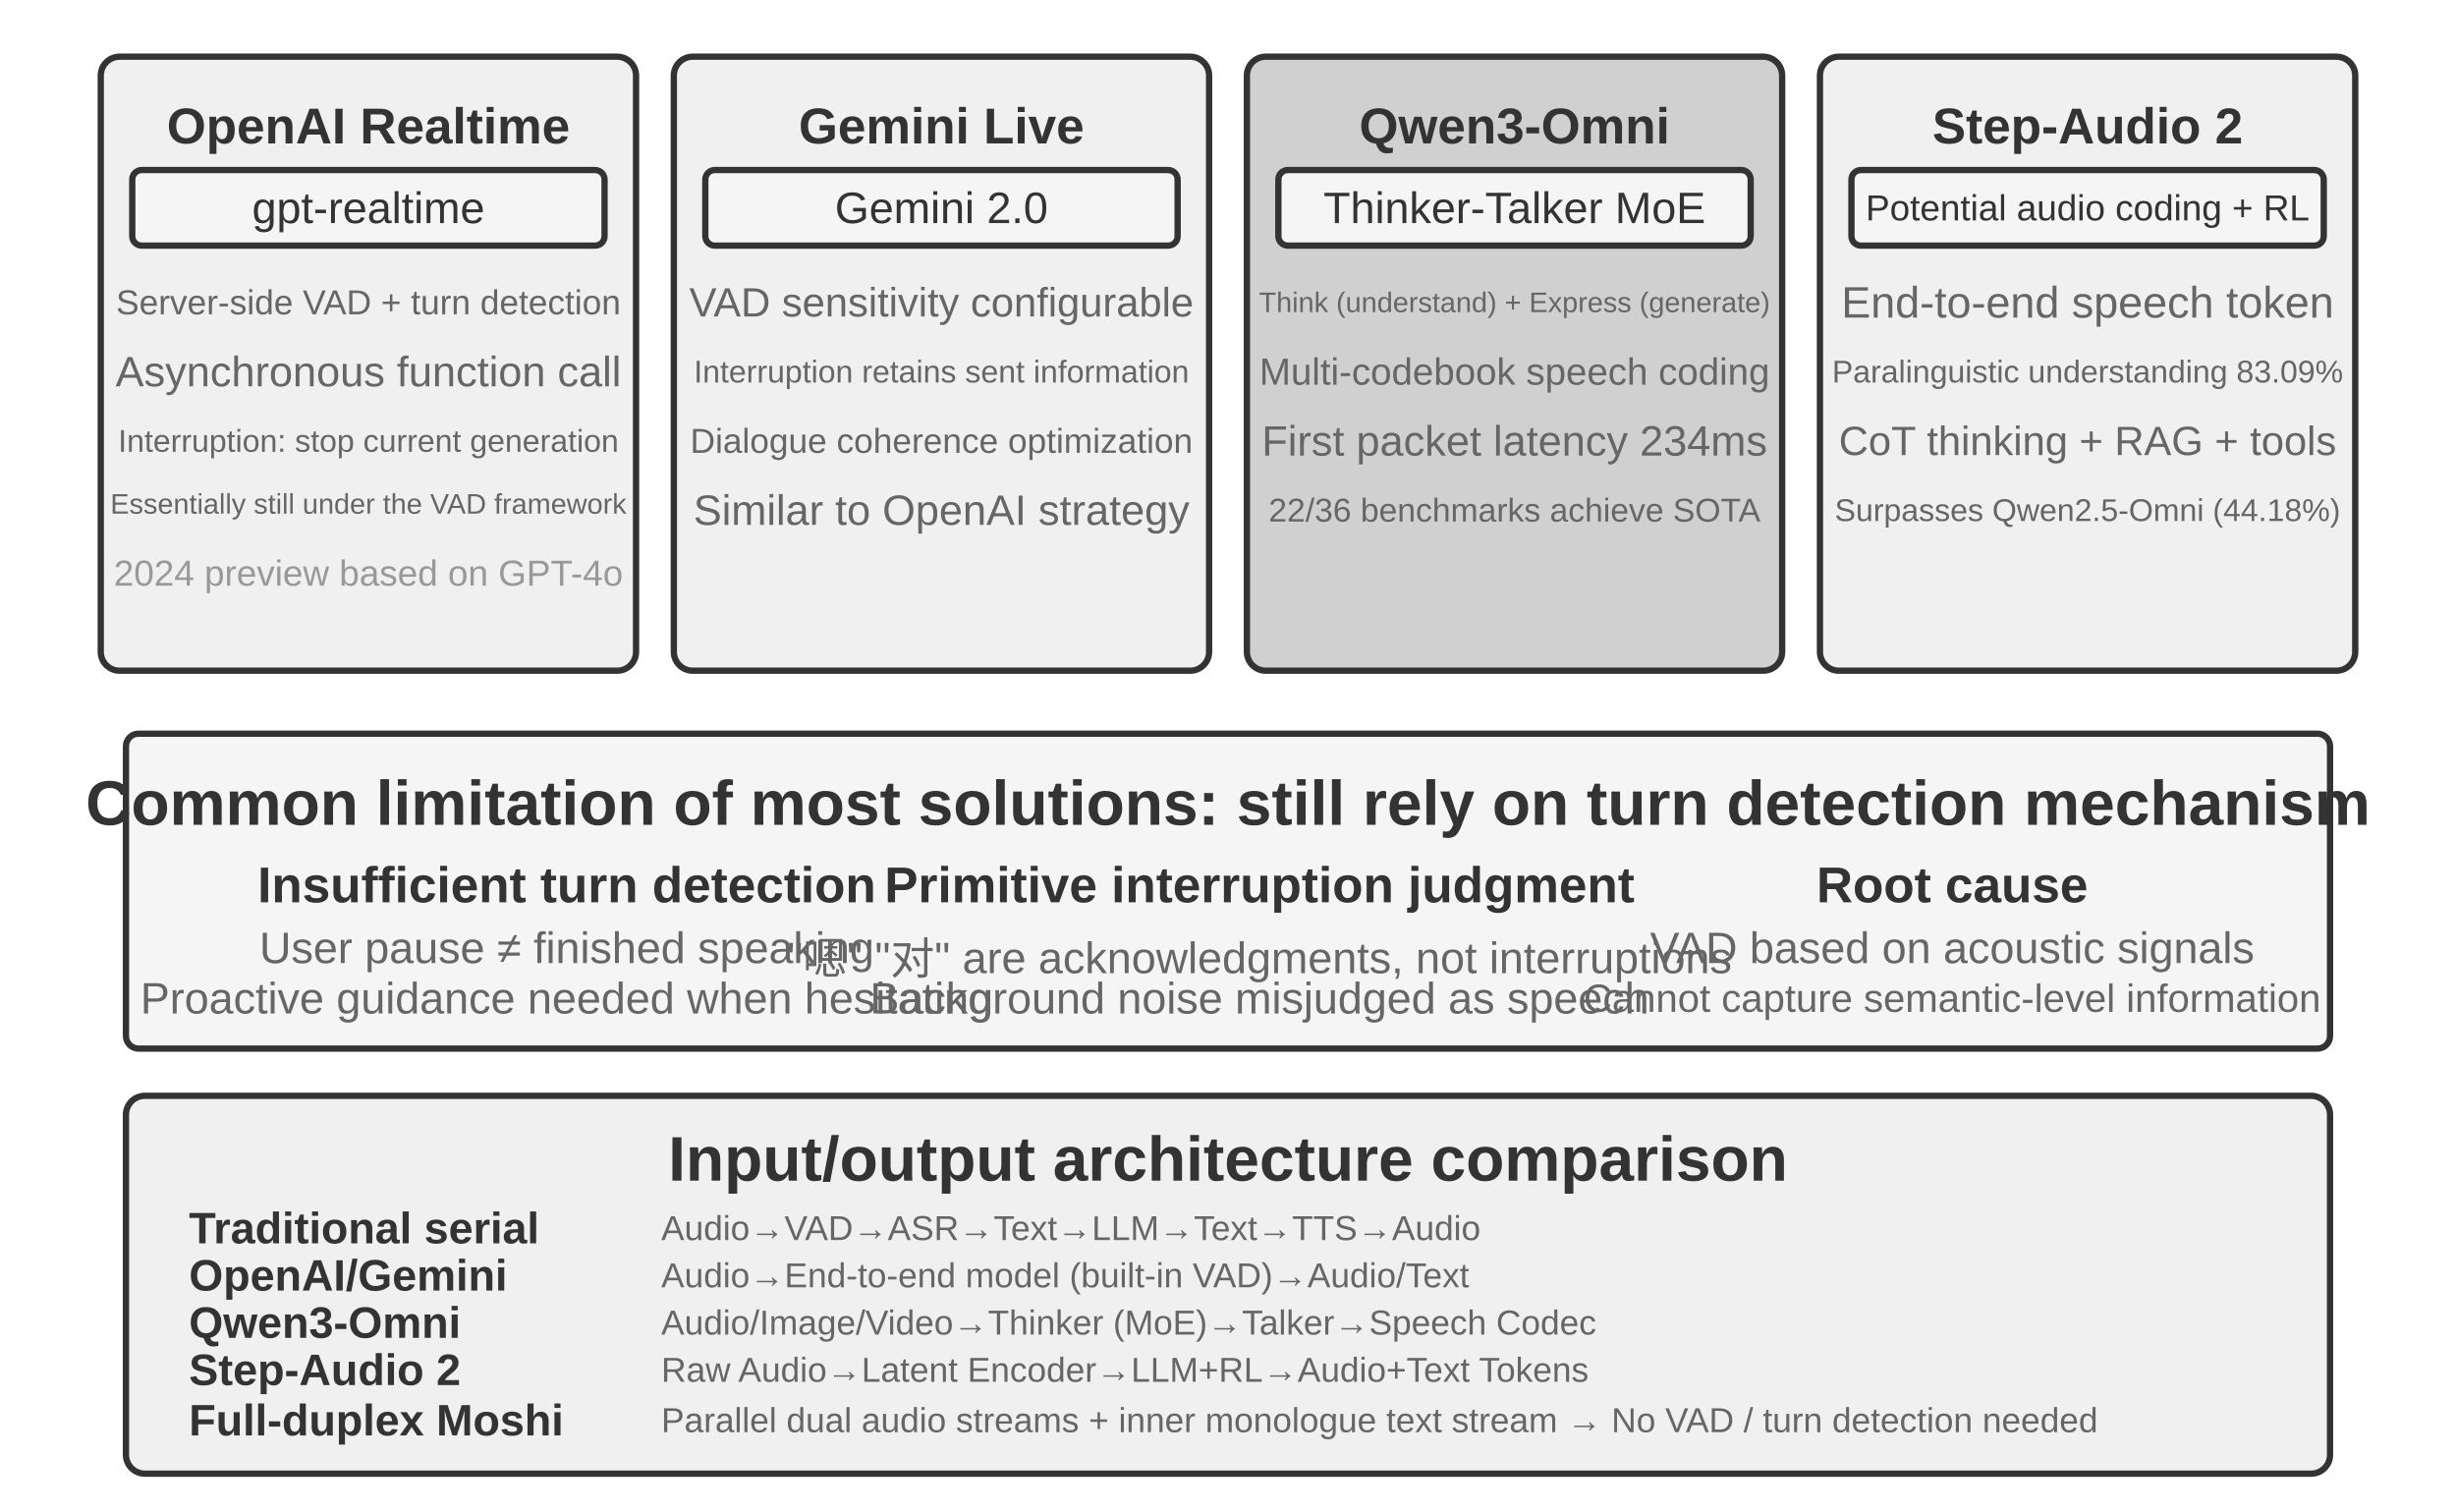
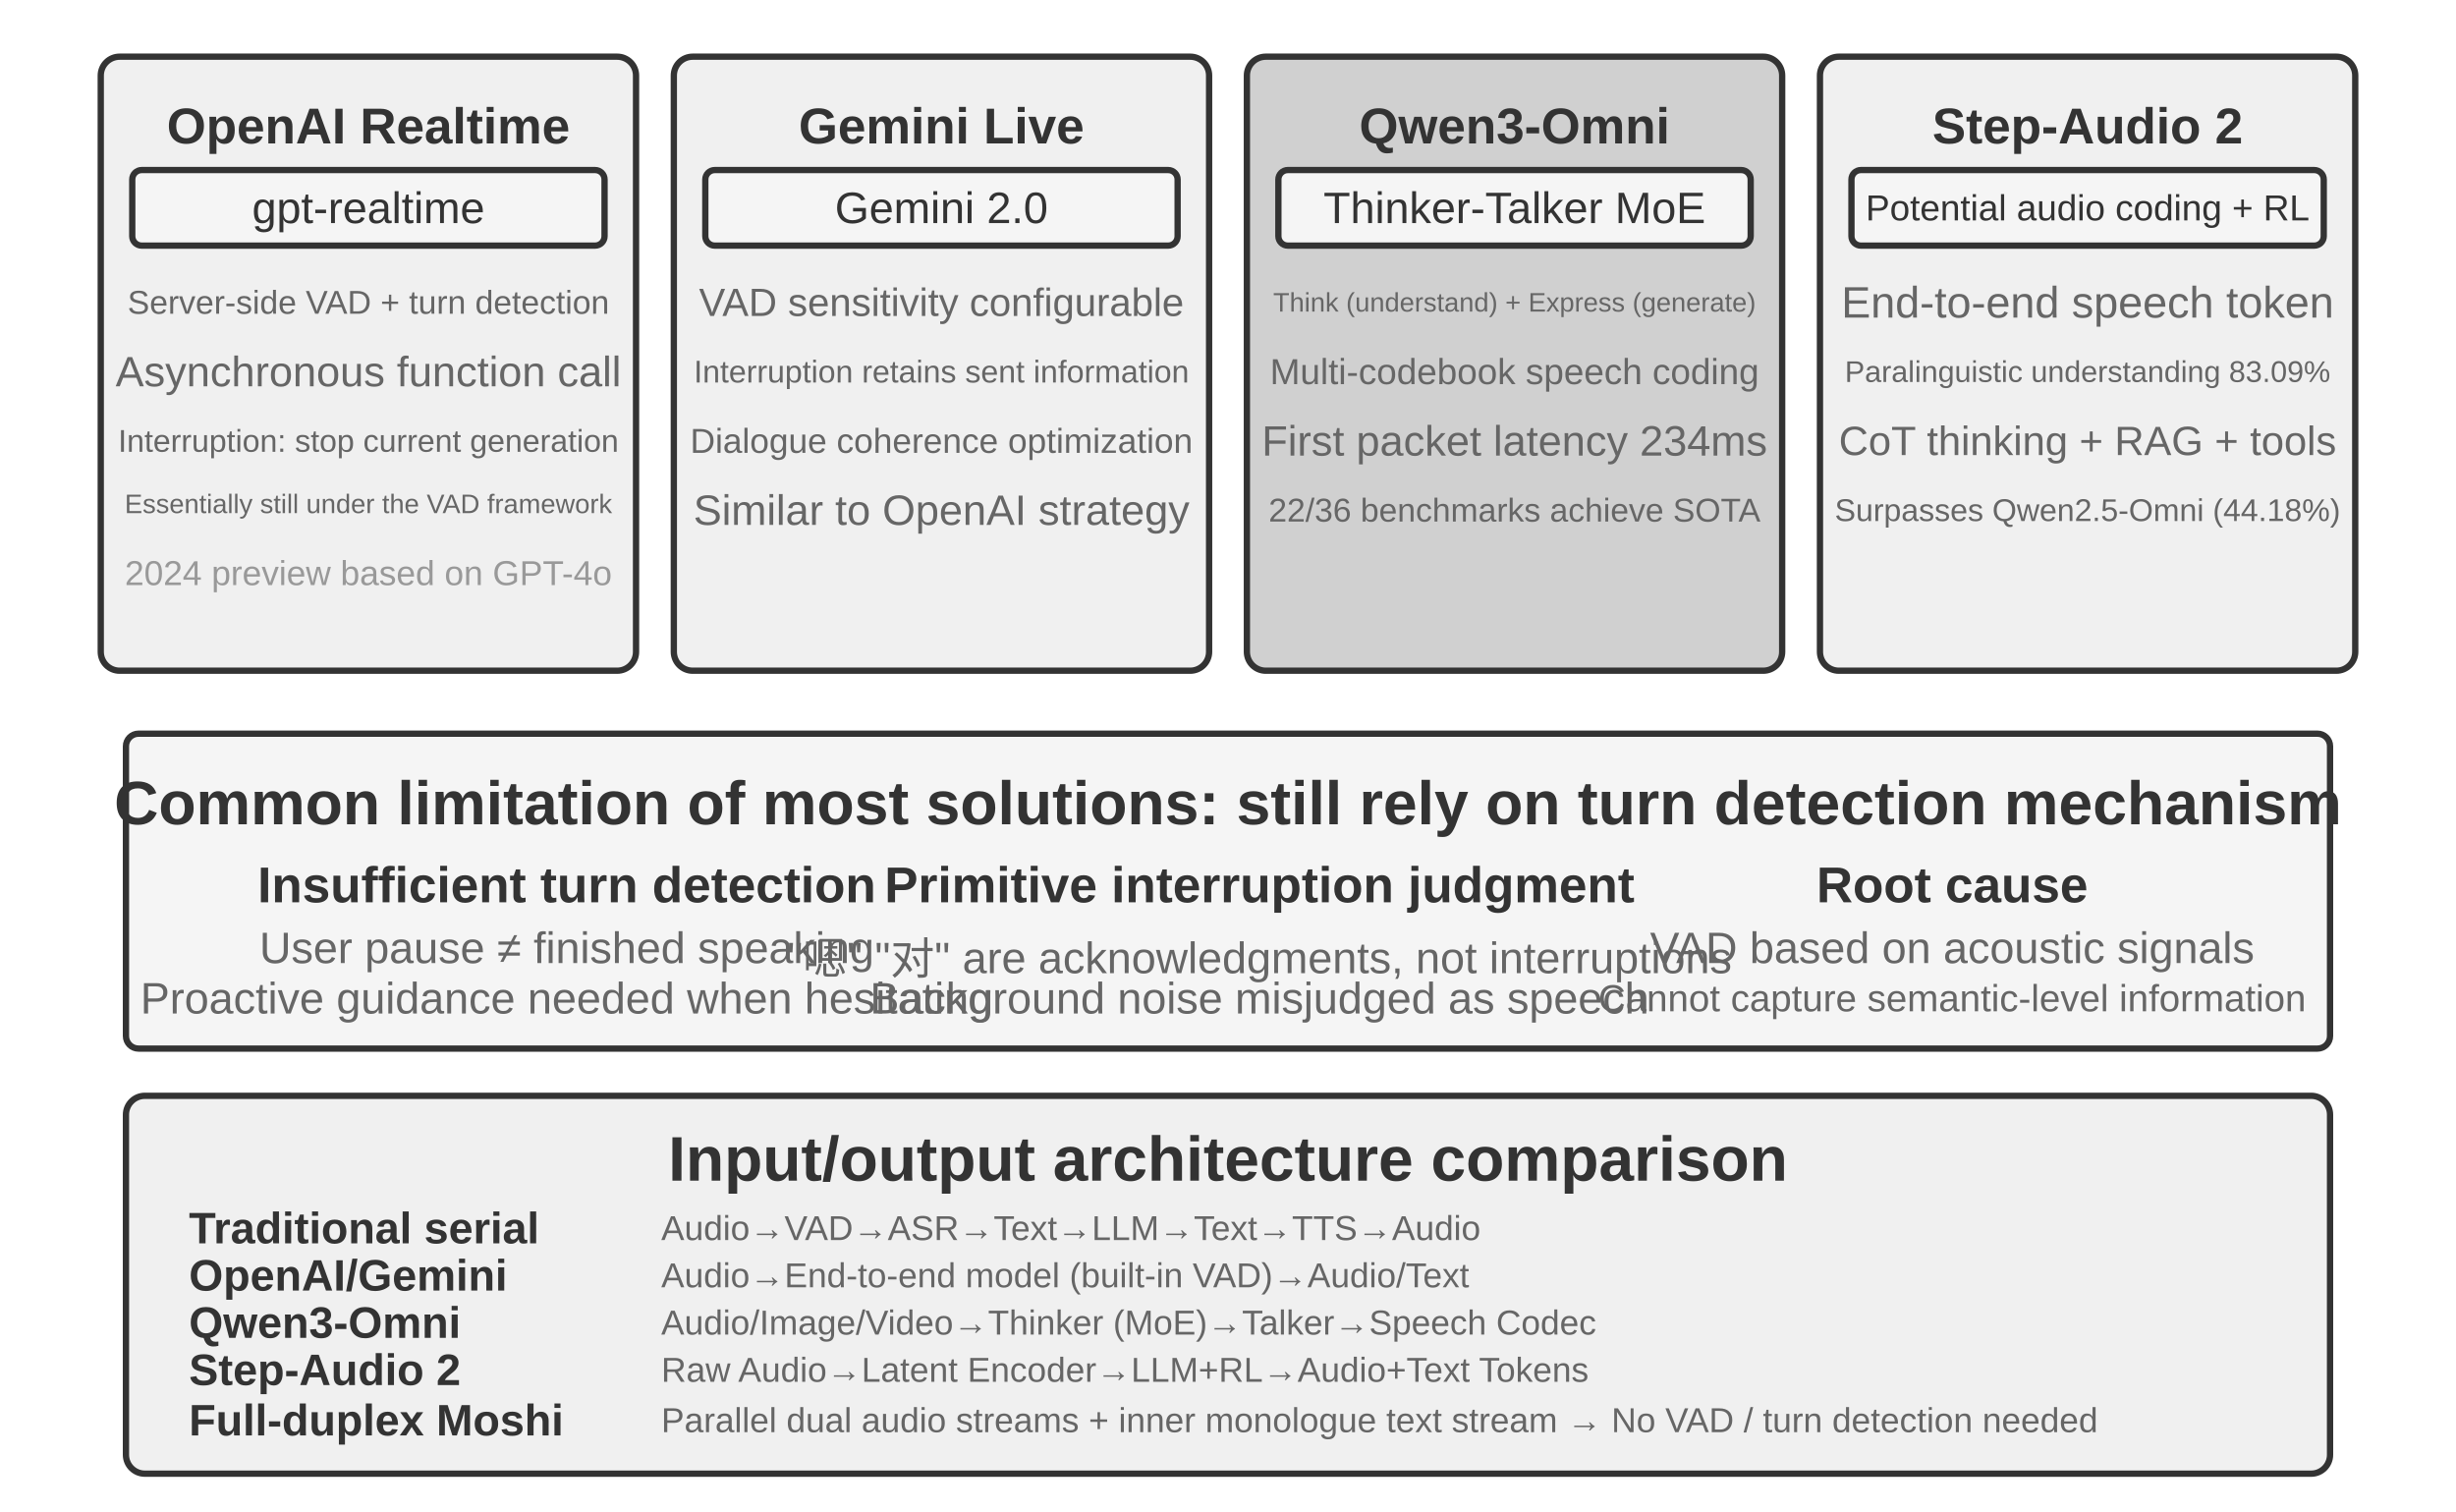
<svg xmlns="http://www.w3.org/2000/svg" viewBox="0 40 780 480" width="780" height="480" style="background:#ffffff">
  <defs>
    <marker id="ah" markerWidth="12" markerHeight="8" refX="12" refY="4" orient="auto">
      <polygon points="0 0, 12 4, 0 8" fill="#333333" />
    </marker>
    <marker id="ah-light" markerWidth="12" markerHeight="8" refX="12" refY="4" orient="auto">
      <polygon points="0 0, 12 4, 0 8" fill="#999999" />
    </marker>
  </defs>
  <rect x="32" y="58" width="170" height="195" rx="6" fill="#f0f0f0" stroke="#333333" stroke-width="2" />
  <text x="117" y="80" font-family="Arial, 'Helvetica Neue', Helvetica, 'PingFang SC', 'Microsoft YaHei', sans-serif" font-size="16" fill="#333333" text-anchor="middle" dominant-baseline="central" font-weight="bold">OpenAI Realtime</text>
  <rect x="42" y="94" width="150" height="24" rx="3" fill="#f5f5f5" stroke="#333333" stroke-width="2" />
  <text x="117" y="106" font-family="Arial, 'Helvetica Neue', Helvetica, 'PingFang SC', 'Microsoft YaHei', sans-serif" font-size="14" fill="#333333" text-anchor="middle" dominant-baseline="central" font-weight="normal">gpt-realtime</text>
-   <text x="117" y="136" font-family="Arial, 'Helvetica Neue', Helvetica, 'PingFang SC', 'Microsoft YaHei', sans-serif" font-size="11" fill="#666666" text-anchor="middle" dominant-baseline="central" font-weight="normal">Server-side VAD + turn detection</text>
+   <text x="117" y="136" font-family="Arial, 'Helvetica Neue', Helvetica, 'PingFang SC', 'Microsoft YaHei', sans-serif" font-size="10.5" fill="#666666" text-anchor="middle" dominant-baseline="central" font-weight="normal">Server-side VAD + turn detection</text>
  <text x="117" y="158" font-family="Arial, 'Helvetica Neue', Helvetica, 'PingFang SC', 'Microsoft YaHei', sans-serif" font-size="13.5" fill="#666666" text-anchor="middle" dominant-baseline="central" font-weight="normal">Asynchronous function call</text>
  <text x="117" y="180" font-family="Arial, 'Helvetica Neue', Helvetica, 'PingFang SC', 'Microsoft YaHei', sans-serif" font-size="10" fill="#666666" text-anchor="middle" dominant-baseline="central" font-weight="normal">Interruption: stop current generation</text>
-   <text x="117" y="200" font-family="Arial, 'Helvetica Neue', Helvetica, 'PingFang SC', 'Microsoft YaHei', sans-serif" font-size="9" fill="#666666" text-anchor="middle" dominant-baseline="central" font-weight="normal">Essentially still under the VAD framework</text>
-   <text x="117" y="222" font-family="Arial, 'Helvetica Neue', Helvetica, 'PingFang SC', 'Microsoft YaHei', sans-serif" font-size="11.5" fill="#999999" text-anchor="middle" dominant-baseline="central" font-weight="normal">2024 preview based on GPT-4o</text>
+   <text x="117" y="200" font-family="Arial, 'Helvetica Neue', Helvetica, 'PingFang SC', 'Microsoft YaHei', sans-serif" font-size="8.5" fill="#666666" text-anchor="middle" dominant-baseline="central" font-weight="normal">Essentially still under the VAD framework</text>
+   <text x="117" y="222" font-family="Arial, 'Helvetica Neue', Helvetica, 'PingFang SC', 'Microsoft YaHei', sans-serif" font-size="11" fill="#999999" text-anchor="middle" dominant-baseline="central" font-weight="normal">2024 preview based on GPT-4o</text>
  <rect x="214" y="58" width="170" height="195" rx="6" fill="#f0f0f0" stroke="#333333" stroke-width="2" />
  <text x="299" y="80" font-family="Arial, 'Helvetica Neue', Helvetica, 'PingFang SC', 'Microsoft YaHei', sans-serif" font-size="16" fill="#333333" text-anchor="middle" dominant-baseline="central" font-weight="bold">Gemini Live</text>
  <rect x="224" y="94" width="150" height="24" rx="3" fill="#f5f5f5" stroke="#333333" stroke-width="2" />
  <text x="299" y="106" font-family="Arial, 'Helvetica Neue', Helvetica, 'PingFang SC', 'Microsoft YaHei', sans-serif" font-size="14" fill="#333333" text-anchor="middle" dominant-baseline="central" font-weight="normal">Gemini 2.0</text>
-   <text x="299" y="136" font-family="Arial, 'Helvetica Neue', Helvetica, 'PingFang SC', 'Microsoft YaHei', sans-serif" font-size="13" fill="#666666" text-anchor="middle" dominant-baseline="central" font-weight="normal">VAD sensitivity configurable</text>
+   <text x="299" y="136" font-family="Arial, 'Helvetica Neue', Helvetica, 'PingFang SC', 'Microsoft YaHei', sans-serif" font-size="12.5" fill="#666666" text-anchor="middle" dominant-baseline="central" font-weight="normal">VAD sensitivity configurable</text>
  <text x="299" y="158" font-family="Arial, 'Helvetica Neue', Helvetica, 'PingFang SC', 'Microsoft YaHei', sans-serif" font-size="10" fill="#666666" text-anchor="middle" dominant-baseline="central" font-weight="normal">Interruption retains sent information</text>
  <text x="299" y="180" font-family="Arial, 'Helvetica Neue', Helvetica, 'PingFang SC', 'Microsoft YaHei', sans-serif" font-size="11" fill="#666666" text-anchor="middle" dominant-baseline="central" font-weight="normal">Dialogue coherence optimization</text>
  <text x="299" y="202" font-family="Arial, 'Helvetica Neue', Helvetica, 'PingFang SC', 'Microsoft YaHei', sans-serif" font-size="13.5" fill="#666666" text-anchor="middle" dominant-baseline="central" font-weight="normal">Similar to OpenAI strategy</text>
  <rect x="396" y="58" width="170" height="195" rx="6" fill="#d0d0d0" stroke="#333333" stroke-width="2" />
  <text x="481" y="80" font-family="Arial, 'Helvetica Neue', Helvetica, 'PingFang SC', 'Microsoft YaHei', sans-serif" font-size="16" fill="#333333" text-anchor="middle" dominant-baseline="central" font-weight="bold">Qwen3-Omni</text>
  <rect x="406" y="94" width="150" height="24" rx="3" fill="#f5f5f5" stroke="#333333" stroke-width="2" />
  <text x="481" y="106" font-family="Arial, 'Helvetica Neue', Helvetica, 'PingFang SC', 'Microsoft YaHei', sans-serif" font-size="14" fill="#333333" text-anchor="middle" dominant-baseline="central" font-weight="normal">Thinker-Talker MoE</text>
-   <text x="481" y="136" font-family="Arial, 'Helvetica Neue', Helvetica, 'PingFang SC', 'Microsoft YaHei', sans-serif" font-size="9" fill="#666666" text-anchor="middle" dominant-baseline="central" font-weight="normal">Think (understand) + Express (generate)</text>
-   <text x="481" y="158" font-family="Arial, 'Helvetica Neue', Helvetica, 'PingFang SC', 'Microsoft YaHei', sans-serif" font-size="12" fill="#666666" text-anchor="middle" dominant-baseline="central" font-weight="normal">Multi-codebook speech coding</text>
+   <text x="481" y="136" font-family="Arial, 'Helvetica Neue', Helvetica, 'PingFang SC', 'Microsoft YaHei', sans-serif" font-size="8.5" fill="#666666" text-anchor="middle" dominant-baseline="central" font-weight="normal">Think (understand) + Express (generate)</text>
+   <text x="481" y="158" font-family="Arial, 'Helvetica Neue', Helvetica, 'PingFang SC', 'Microsoft YaHei', sans-serif" font-size="11.5" fill="#666666" text-anchor="middle" dominant-baseline="central" font-weight="normal">Multi-codebook speech coding</text>
  <text x="481" y="180" font-family="Arial, 'Helvetica Neue', Helvetica, 'PingFang SC', 'Microsoft YaHei', sans-serif" font-size="13.5" fill="#666666" text-anchor="middle" dominant-baseline="central" font-weight="normal">First packet latency 234ms</text>
  <text x="481" y="202" font-family="Arial, 'Helvetica Neue', Helvetica, 'PingFang SC', 'Microsoft YaHei', sans-serif" font-size="10.5" fill="#666666" text-anchor="middle" dominant-baseline="central" font-weight="normal">22/36 benchmarks achieve SOTA</text>
  <rect x="578" y="58" width="170" height="195" rx="6" fill="#f0f0f0" stroke="#333333" stroke-width="2" />
  <text x="663" y="80" font-family="Arial, 'Helvetica Neue', Helvetica, 'PingFang SC', 'Microsoft YaHei', sans-serif" font-size="16" fill="#333333" text-anchor="middle" dominant-baseline="central" font-weight="bold">Step-Audio 2</text>
  <rect x="588" y="94" width="150" height="24" rx="3" fill="#f5f5f5" stroke="#333333" stroke-width="2" />
  <text x="663" y="106" font-family="Arial, 'Helvetica Neue', Helvetica, 'PingFang SC', 'Microsoft YaHei', sans-serif" font-size="11.5" fill="#333333" text-anchor="middle" dominant-baseline="central" font-weight="normal">Potential audio coding + RL</text>
  <text x="663" y="136" font-family="Arial, 'Helvetica Neue', Helvetica, 'PingFang SC', 'Microsoft YaHei', sans-serif" font-size="14" fill="#666666" text-anchor="middle" dominant-baseline="central" font-weight="normal">End-to-end speech token</text>
-   <text x="663" y="158" font-family="Arial, 'Helvetica Neue', Helvetica, 'PingFang SC', 'Microsoft YaHei', sans-serif" font-size="10" fill="#666666" text-anchor="middle" dominant-baseline="central" font-weight="normal">Paralinguistic understanding 83.09%</text>
+   <text x="663" y="158" font-family="Arial, 'Helvetica Neue', Helvetica, 'PingFang SC', 'Microsoft YaHei', sans-serif" font-size="9.5" fill="#666666" text-anchor="middle" dominant-baseline="central" font-weight="normal">Paralinguistic understanding 83.09%</text>
  <text x="663" y="180" font-family="Arial, 'Helvetica Neue', Helvetica, 'PingFang SC', 'Microsoft YaHei', sans-serif" font-size="13" fill="#666666" text-anchor="middle" dominant-baseline="central" font-weight="normal">CoT thinking + RAG + tools</text>
  <text x="663" y="202" font-family="Arial, 'Helvetica Neue', Helvetica, 'PingFang SC', 'Microsoft YaHei', sans-serif" font-size="10" fill="#666666" text-anchor="middle" dominant-baseline="central" font-weight="normal">Surpasses Qwen2.5-Omni (44.18%)</text>
  <rect x="40" y="273" width="700" height="100" rx="4" fill="#f5f5f5" stroke="#333333" stroke-width="2" />
-   <text x="390" y="295" font-family="Arial, 'Helvetica Neue', Helvetica, 'PingFang SC', 'Microsoft YaHei', sans-serif" font-size="20" fill="#333333" text-anchor="middle" dominant-baseline="central" font-weight="bold">Common limitation of most solutions: still rely on turn detection mechanism</text>
+   <text x="390" y="295" font-family="Arial, 'Helvetica Neue', Helvetica, 'PingFang SC', 'Microsoft YaHei', sans-serif" font-size="19.5" fill="#333333" text-anchor="middle" dominant-baseline="central" font-weight="bold">Common limitation of most solutions: still rely on turn detection mechanism</text>
  <text x="180" y="321" font-family="Arial, 'Helvetica Neue', Helvetica, 'PingFang SC', 'Microsoft YaHei', sans-serif" font-size="16" fill="#333333" text-anchor="middle" dominant-baseline="central" font-weight="bold">Insufficient turn detection</text>
  <text x="180" y="341" font-family="Arial, 'Helvetica Neue', Helvetica, 'PingFang SC', 'Microsoft YaHei', sans-serif" font-size="14" fill="#666666" text-anchor="middle" dominant-baseline="central" font-weight="normal">User pause ≠ finished speaking</text>
  <text x="180" y="357" font-family="Arial, 'Helvetica Neue', Helvetica, 'PingFang SC', 'Microsoft YaHei', sans-serif" font-size="14" fill="#666666" text-anchor="middle" dominant-baseline="central" font-weight="normal">Proactive guidance needed when hesitating</text>
  <text x="400" y="321" font-family="Arial, 'Helvetica Neue', Helvetica, 'PingFang SC', 'Microsoft YaHei', sans-serif" font-size="16" fill="#333333" text-anchor="middle" dominant-baseline="central" font-weight="bold">Primitive interruption judgment</text>
  <text x="400" y="341" font-family="Arial, 'Helvetica Neue', Helvetica, 'PingFang SC', 'Microsoft YaHei', sans-serif" font-size="14" fill="#666666" text-anchor="middle" dominant-baseline="central" font-weight="normal">"嗯" "对" are acknowledgments, not interruptions</text>
  <text x="400" y="357" font-family="Arial, 'Helvetica Neue', Helvetica, 'PingFang SC', 'Microsoft YaHei', sans-serif" font-size="14" fill="#666666" text-anchor="middle" dominant-baseline="central" font-weight="normal">Background noise misjudged as speech</text>
  <text x="620" y="321" font-family="Arial, 'Helvetica Neue', Helvetica, 'PingFang SC', 'Microsoft YaHei', sans-serif" font-size="16" fill="#333333" text-anchor="middle" dominant-baseline="central" font-weight="bold">Root cause</text>
  <text x="620" y="341" font-family="Arial, 'Helvetica Neue', Helvetica, 'PingFang SC', 'Microsoft YaHei', sans-serif" font-size="14" fill="#666666" text-anchor="middle" dominant-baseline="central" font-weight="normal">VAD based on acoustic signals</text>
-   <text x="620" y="357" font-family="Arial, 'Helvetica Neue', Helvetica, 'PingFang SC', 'Microsoft YaHei', sans-serif" font-size="12.5" fill="#666666" text-anchor="middle" dominant-baseline="central" font-weight="normal">Cannot capture semantic-level information</text>
+   <text x="620" y="357" font-family="Arial, 'Helvetica Neue', Helvetica, 'PingFang SC', 'Microsoft YaHei', sans-serif" font-size="12" fill="#666666" text-anchor="middle" dominant-baseline="central" font-weight="normal">Cannot capture semantic-level information</text>
  <rect x="40" y="388" width="700" height="120" rx="6" fill="#f0f0f0" stroke="#333333" stroke-width="2" />
  <text x="390" y="408" font-family="Arial, 'Helvetica Neue', Helvetica, 'PingFang SC', 'Microsoft YaHei', sans-serif" font-size="20" fill="#333333" text-anchor="middle" dominant-baseline="central" font-weight="bold">Input/output architecture comparison</text>
  <text x="60" y="430" font-family="Arial, 'Helvetica Neue', Helvetica, 'PingFang SC', 'Microsoft YaHei', sans-serif" font-size="14" fill="#333333" text-anchor="start" dominant-baseline="central" font-weight="bold">Traditional serial</text>
  <text x="210" y="430" font-family="Arial, 'Helvetica Neue', Helvetica, 'PingFang SC', 'Microsoft YaHei', sans-serif" font-size="11" fill="#666666" text-anchor="start" dominant-baseline="central" font-weight="normal">Audio→VAD→ASR→Text→LLM→Text→TTS→Audio</text>
  <text x="60" y="445" font-family="Arial, 'Helvetica Neue', Helvetica, 'PingFang SC', 'Microsoft YaHei', sans-serif" font-size="14" fill="#333333" text-anchor="start" dominant-baseline="central" font-weight="bold">OpenAI/Gemini</text>
  <text x="210" y="445" font-family="Arial, 'Helvetica Neue', Helvetica, 'PingFang SC', 'Microsoft YaHei', sans-serif" font-size="11" fill="#666666" text-anchor="start" dominant-baseline="central" font-weight="normal">Audio→End-to-end model (built-in VAD)→Audio/Text</text>
  <text x="60" y="460" font-family="Arial, 'Helvetica Neue', Helvetica, 'PingFang SC', 'Microsoft YaHei', sans-serif" font-size="14" fill="#333333" text-anchor="start" dominant-baseline="central" font-weight="bold">Qwen3-Omni</text>
  <text x="210" y="460" font-family="Arial, 'Helvetica Neue', Helvetica, 'PingFang SC', 'Microsoft YaHei', sans-serif" font-size="11" fill="#666666" text-anchor="start" dominant-baseline="central" font-weight="normal">Audio/Image/Video→Thinker (MoE)→Talker→Speech Codec</text>
  <text x="60" y="475" font-family="Arial, 'Helvetica Neue', Helvetica, 'PingFang SC', 'Microsoft YaHei', sans-serif" font-size="14" fill="#333333" text-anchor="start" dominant-baseline="central" font-weight="bold">Step-Audio 2</text>
  <text x="210" y="475" font-family="Arial, 'Helvetica Neue', Helvetica, 'PingFang SC', 'Microsoft YaHei', sans-serif" font-size="11" fill="#666666" text-anchor="start" dominant-baseline="central" font-weight="normal">Raw Audio→Latent Encoder→LLM+RL→Audio+Text Tokens</text>
  <text x="60" y="491" font-family="Arial, 'Helvetica Neue', Helvetica, 'PingFang SC', 'Microsoft YaHei', sans-serif" font-size="14" fill="#333333" text-anchor="start" dominant-baseline="central" font-weight="bold">Full-duplex Moshi</text>
  <text x="210" y="491" font-family="Arial, 'Helvetica Neue', Helvetica, 'PingFang SC', 'Microsoft YaHei', sans-serif" font-size="11" fill="#666666" text-anchor="start" dominant-baseline="central" font-weight="normal">Parallel dual audio streams + inner monologue text stream → No VAD / turn detection needed</text>
</svg>
